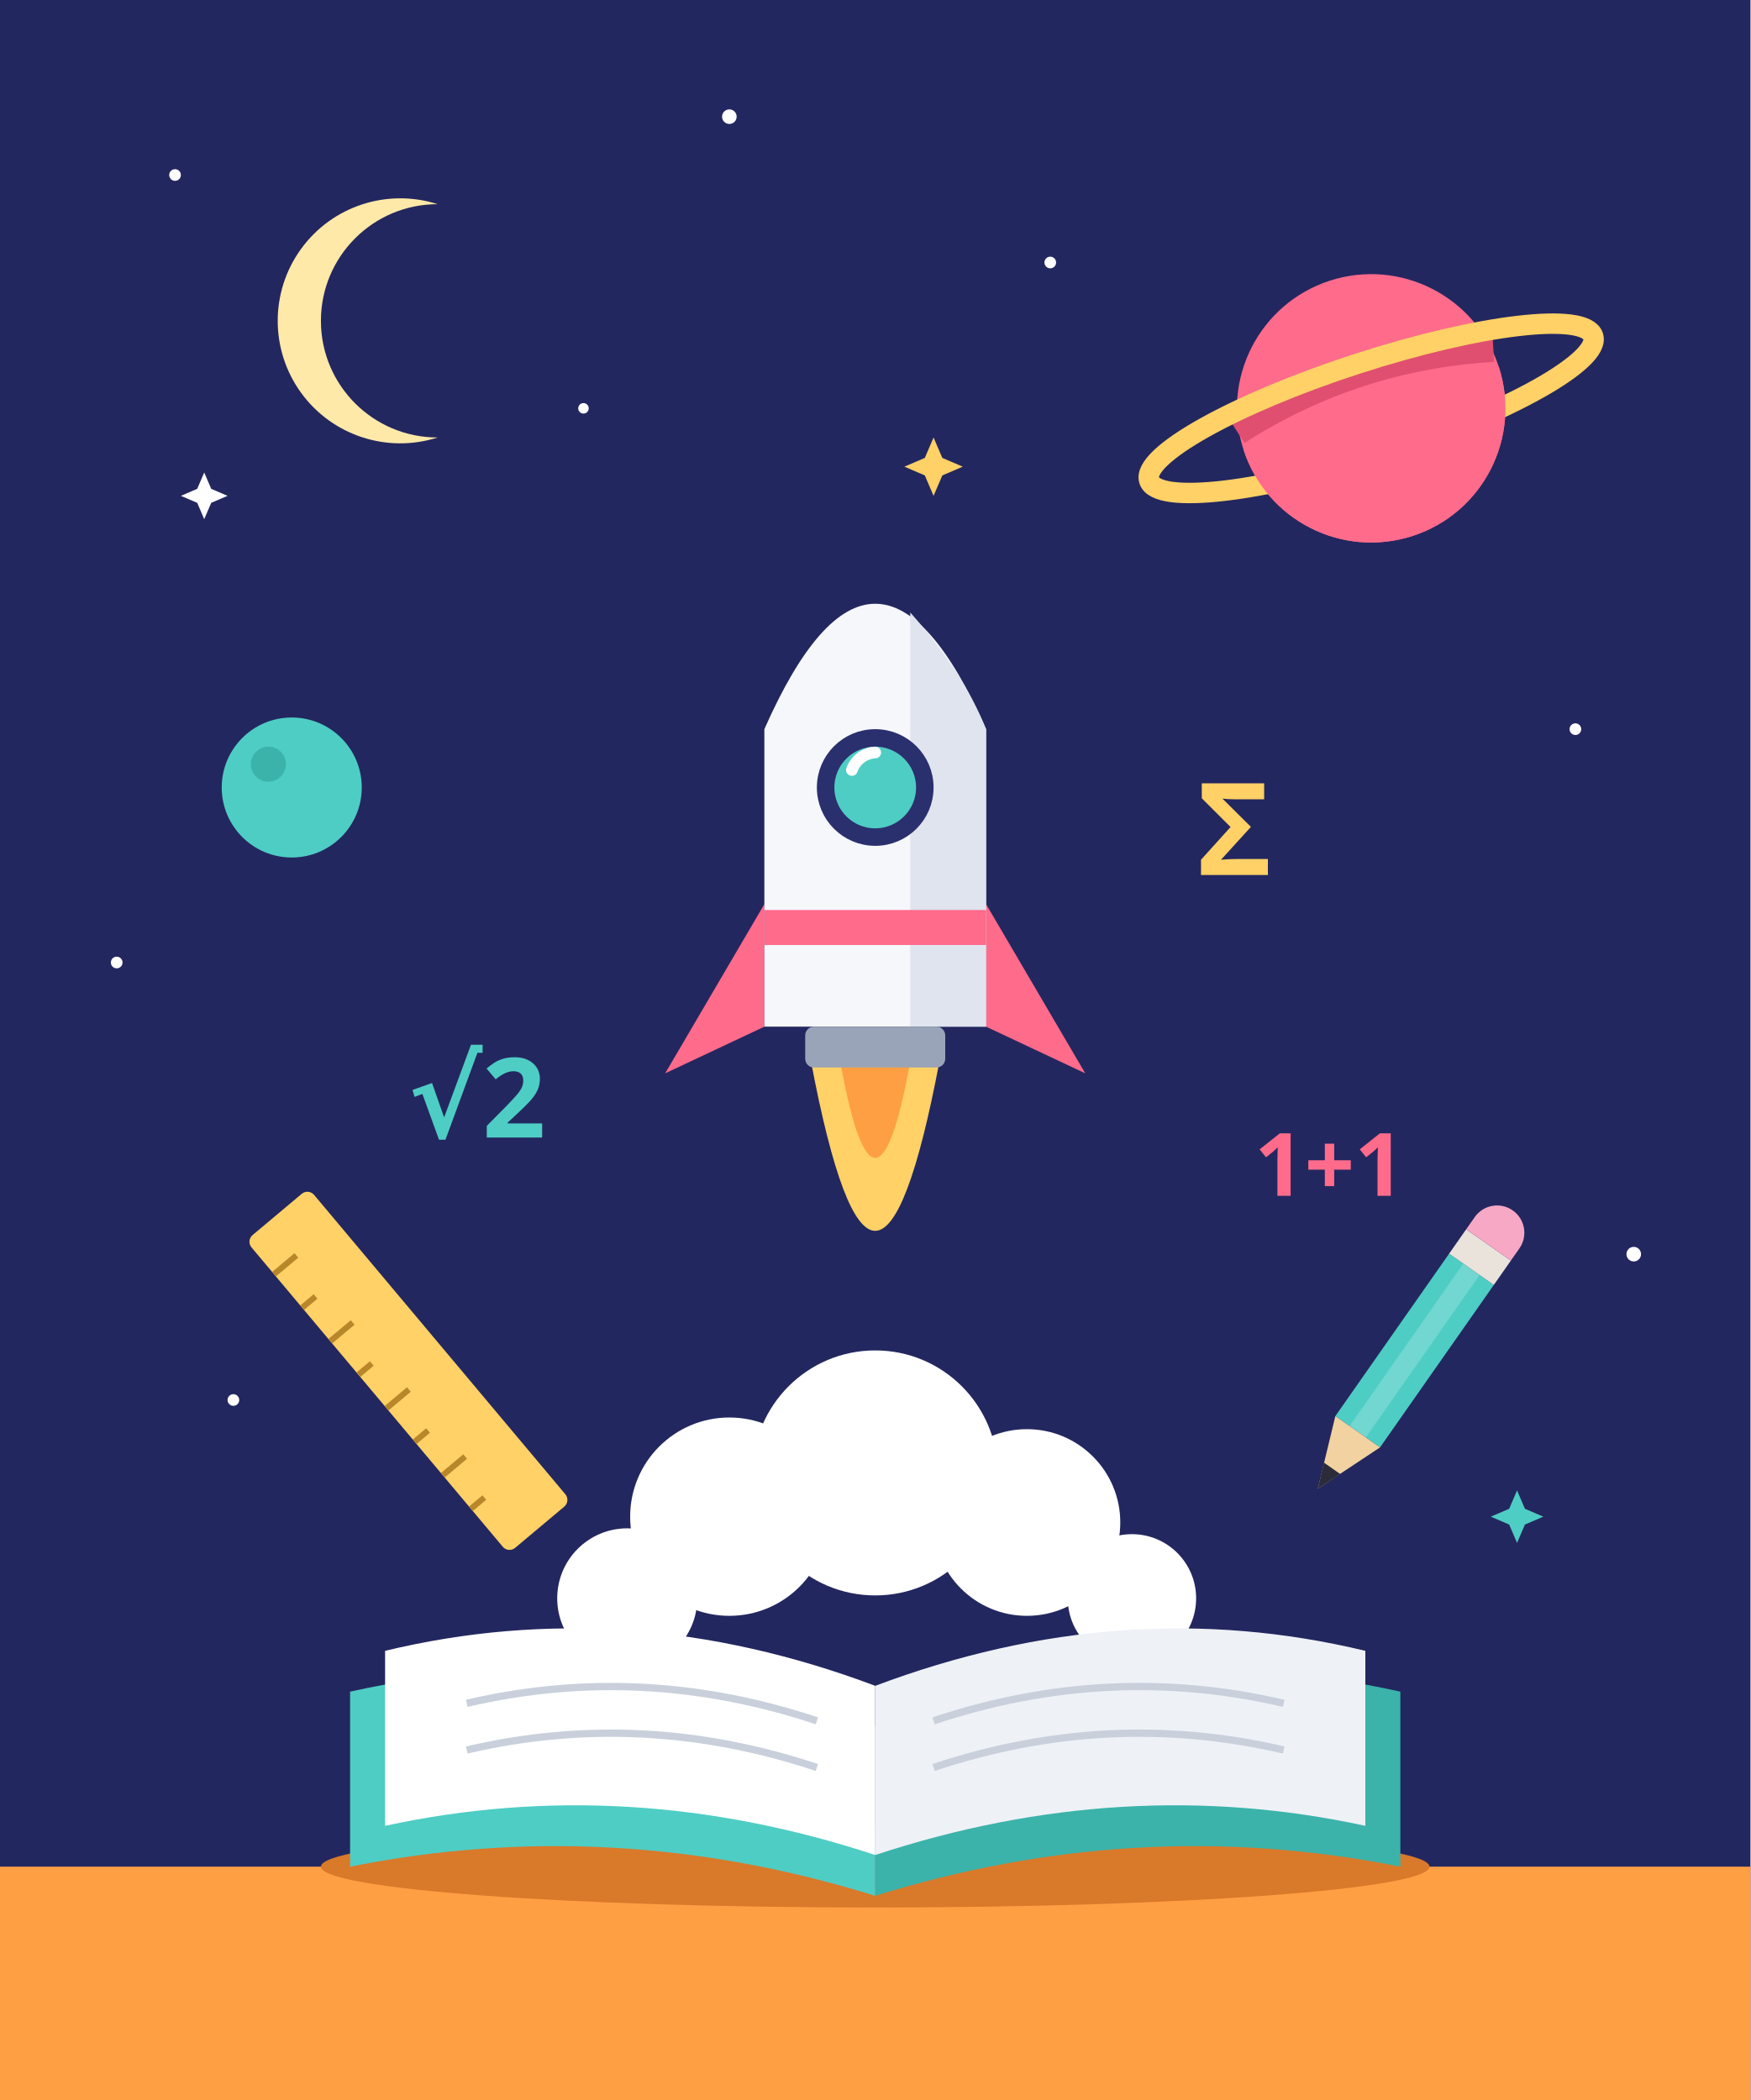
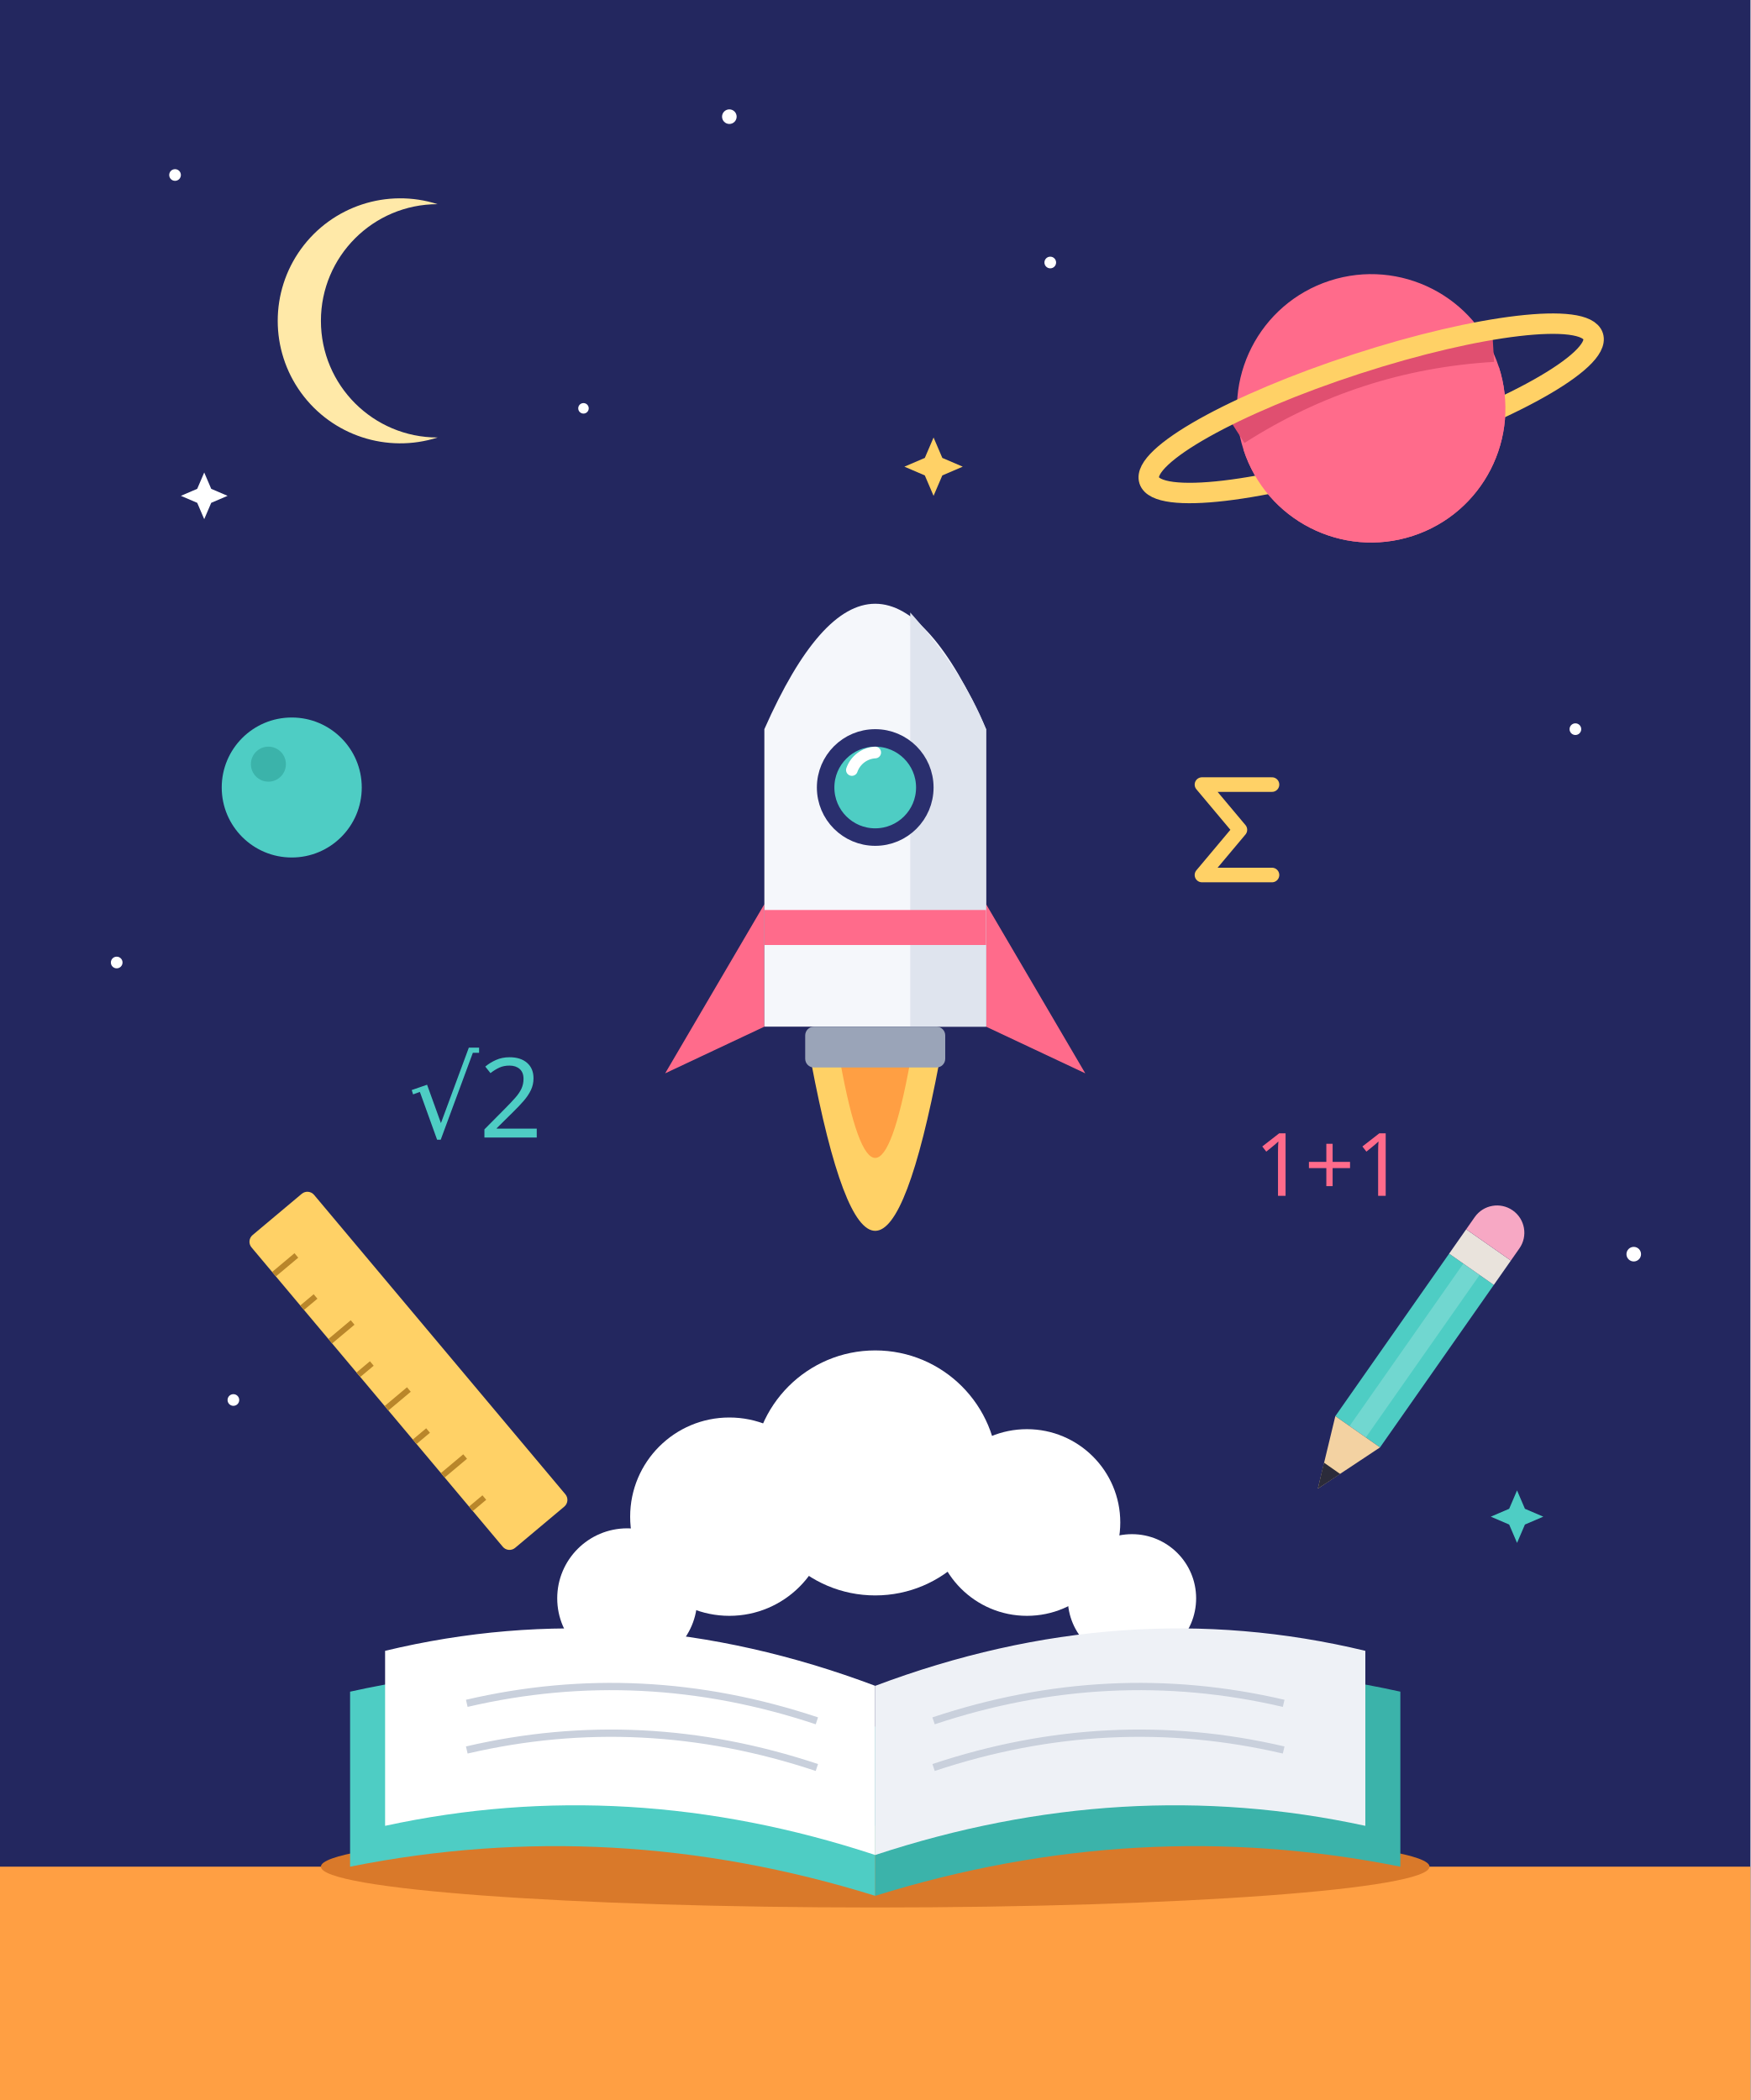
- <svg xmlns="http://www.w3.org/2000/svg" viewBox="0 0 600 720" width="600" height="720" font-family="Nunito" font-weight="800">
+ <svg xmlns="http://www.w3.org/2000/svg" viewBox="0 0 600 720" width="600" height="720" font-family="PlusJakartaSans" font-weight="500">
  <rect width="600" height="720" fill="#23275f" />
  <g fill="#ffffff">
    <circle cx="60" cy="60" r="2" />
    <circle cx="250" cy="40" r="2.5" />
    <circle cx="540" cy="250" r="2" />
    <circle cx="40" cy="330" r="2" />
    <circle cx="360" cy="90" r="2" />
    <circle cx="560" cy="430" r="2.5" />
    <circle cx="200" cy="140" r="1.8" />
    <circle cx="80" cy="480" r="2" />
  </g>
  <path transform="translate(320 160)" fill="#ffd166" d="M0 -10 l3 7 l7 3 l-7 3 l-3 7 l-3 -7 l-7 -3 l7 -3 z" />
  <path transform="translate(70 170) scale(0.8)" fill="#ffffff" d="M0 -10 l3 7 l7 3 l-7 3 l-3 7 l-3 -7 l-7 -3 l7 -3 z" />
  <path transform="translate(520 520) scale(0.9)" fill="#4ecdc4" d="M0 -10 l3 7 l7 3 l-7 3 l-3 7 l-3 -7 l-7 -3 l7 -3 z" />
  <path d="M150 70 A42 42 0 1 0 150 150 A32 32 0 1 1 150 70 Z" fill="#ffe9a8" />
  <g transform="translate(470 140) rotate(-18)">
    <circle r="46" fill="#ff6b8b" />
    <path d="M-46 -6 Q0 -18 46 -6" stroke="#e04f70" stroke-width="8" fill="none" />
    <ellipse rx="80" ry="16" fill="none" stroke="#ffd166" stroke-width="7" />
    <path d="M-46 0 A46 46 0 0 0 46 0" fill="#ff6b8b" />
  </g>
  <circle cx="100" cy="270" r="24" fill="#4ecdc4" />
  <circle cx="92" cy="262" r="6" fill="#3bb3aa" />
-   <text x="410" y="300" font-size="44" fill="#ffd166">Σ</text>
+   <path d="M436 269H412L425 284.5L412 300H436" fill="none" stroke="#ffd166" stroke-width="5" stroke-linecap="round" stroke-linejoin="round" />
  <text x="140" y="390" font-size="38" fill="#4ecdc4">√2</text>
  <text x="430" y="410" font-size="30" fill="#ff6b8b">1+1</text>
  <g transform="translate(140 470) rotate(-40)">
    <rect x="-14" y="-70" width="28" height="140" rx="3" fill="#ffd166" />
    <path d="M-14 -55 h10 M-14 -40 h6 M-14 -25 h10 M-14 -10 h6 M-14 5 h10 M-14 20 h6 M-14 35 h10 M-14 50 h6" stroke="#b9862a" stroke-width="2" />
  </g>
  <g transform="translate(480 470) rotate(35) scale(0.85)">
    <rect x="-11" y="-50" width="22" height="80" fill="#4ecdc4" />
    <rect x="-4" y="-50" width="8" height="80" fill="#ffffff" opacity="0.2" />
    <rect x="-11" y="-62" width="22" height="12" fill="#e9e3dc" />
    <path d="M-11 -62 h22 v-6 a11 11 0 0 0 -22 0 z" fill="#f7a8c4" />
    <path d="M-11 30 L11 30 L0 58 Z" fill="#f3d2a2" />
    <path d="M-4 48 L4 48 L0 58 Z" fill="#2b2b3a" />
  </g>
  <g fill="#ffffff">
    <circle cx="250" cy="520" r="34" />
    <circle cx="300" cy="505" r="42" />
    <circle cx="352" cy="522" r="32" />
    <circle cx="215" cy="548" r="24" />
    <circle cx="388" cy="548" r="22" />
  </g>
  <g transform="translate(300 290)">
    <path d="M-22 74 Q0 190 22 74 Z" fill="#ffd166" />
    <path d="M-12 74 Q0 140 12 74 Z" fill="#ff9f43" />
    <path d="M-38 20 L-72 78 L-38 62 Z" fill="#ff6b8b" />
    <path d="M38 20 L72 78 L38 62 Z" fill="#ff6b8b" />
    <path d="M-38 62 L-38 -40 Q0 -126 38 -40 L38 62 Z" fill="#f5f7fb" />
    <path d="M12 62 L12 -80 Q30 -60 38 -40 L38 62 Z" fill="#dfe4ee" />
    <rect x="-38" y="22" width="76" height="12" fill="#ff6b8b" />
    <circle cy="-20" r="17" fill="#4ecdc4" stroke="#2a2f6e" stroke-width="6" />
    <path d="M-8 -26 A9 9 0 0 1 0 -32" stroke="#ffffff" stroke-width="4" fill="none" stroke-linecap="round" />
    <rect x="-24" y="62" width="48" height="14" rx="3" fill="#9aa4b8" />
  </g>
  <rect y="640" width="600" height="80" fill="#ff9f43" />
  <ellipse cx="300" cy="640" rx="190" ry="14" fill="#d9792a" />
  <path d="M300 592 Q210 560 120 580 L120 640 Q210 622 300 650 Z" fill="#4ecdc4" />
  <path d="M300 592 Q390 560 480 580 L480 640 Q390 622 300 650 Z" fill="#3bb3aa" />
  <path d="M300 578 Q215 546 132 566 L132 626 Q215 608 300 636 Z" fill="#ffffff" />
  <path d="M300 578 Q385 546 468 566 L468 626 Q385 608 300 636 Z" fill="#eef1f6" />
  <path d="M160 584 Q220 570 280 590 M160 600 Q220 586 280 606 M320 590 Q380 570 440 584 M320 606 Q380 586 440 600" stroke="#c9d0dc" stroke-width="2.5" fill="none" />
</svg>
